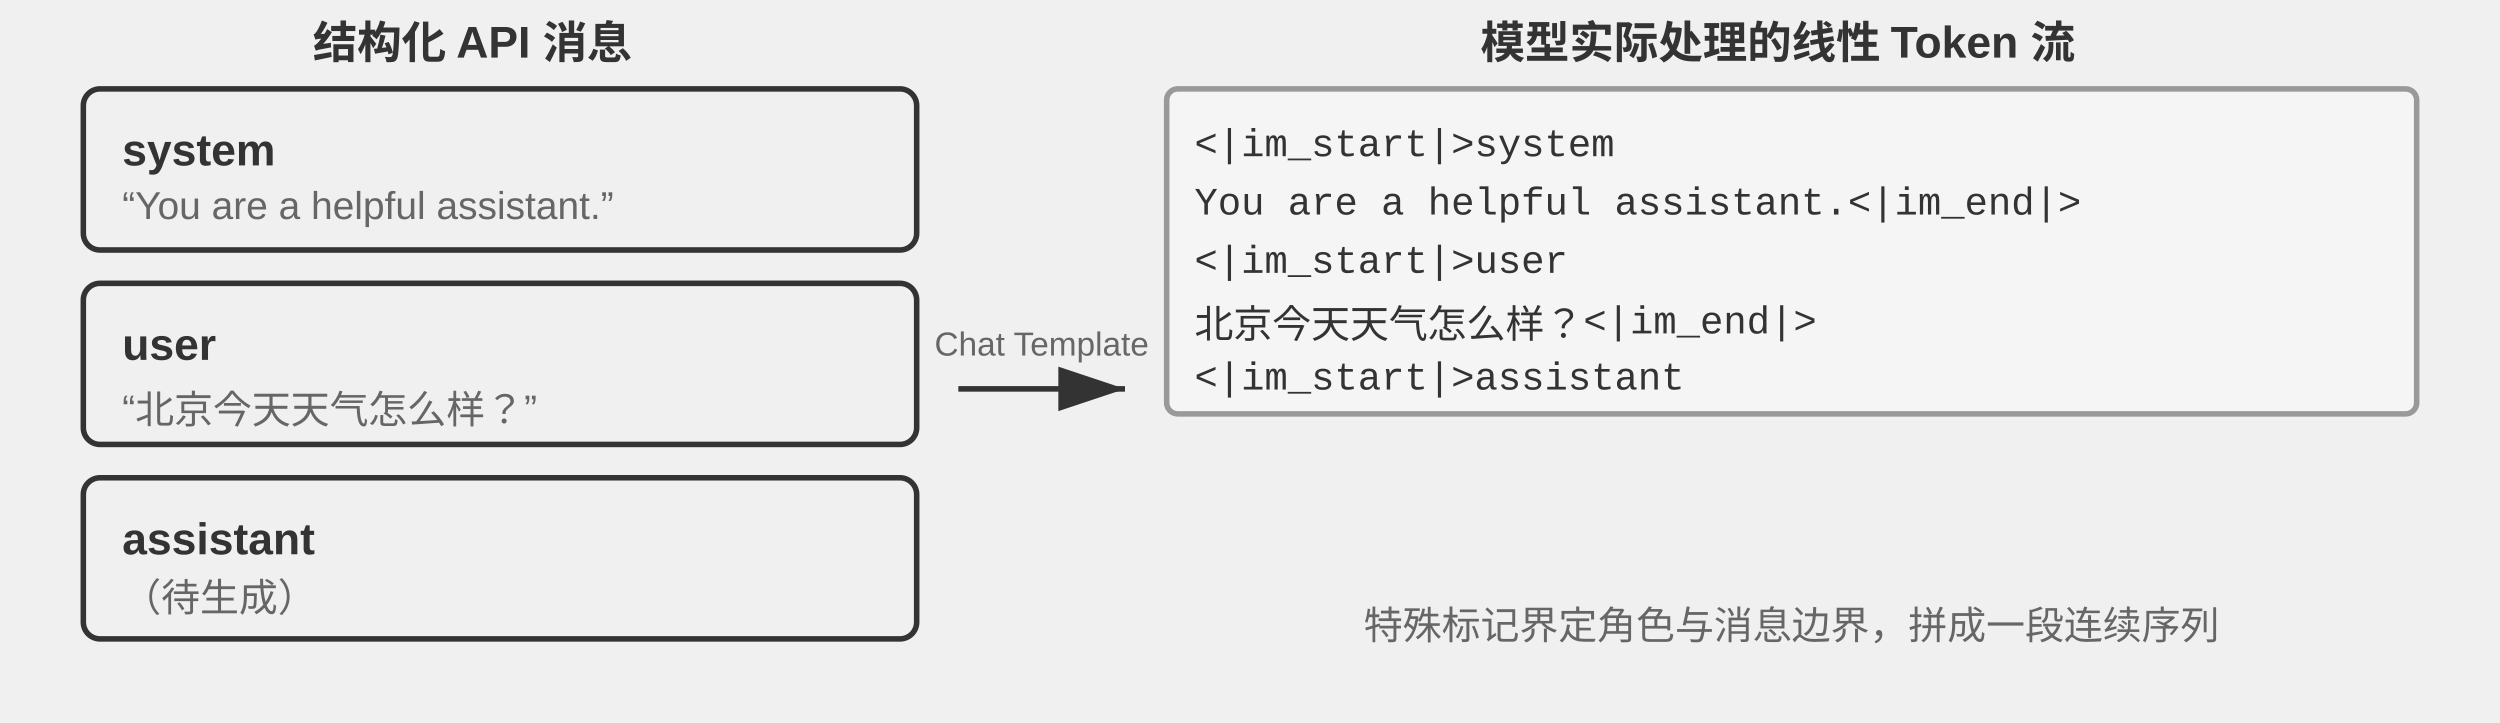
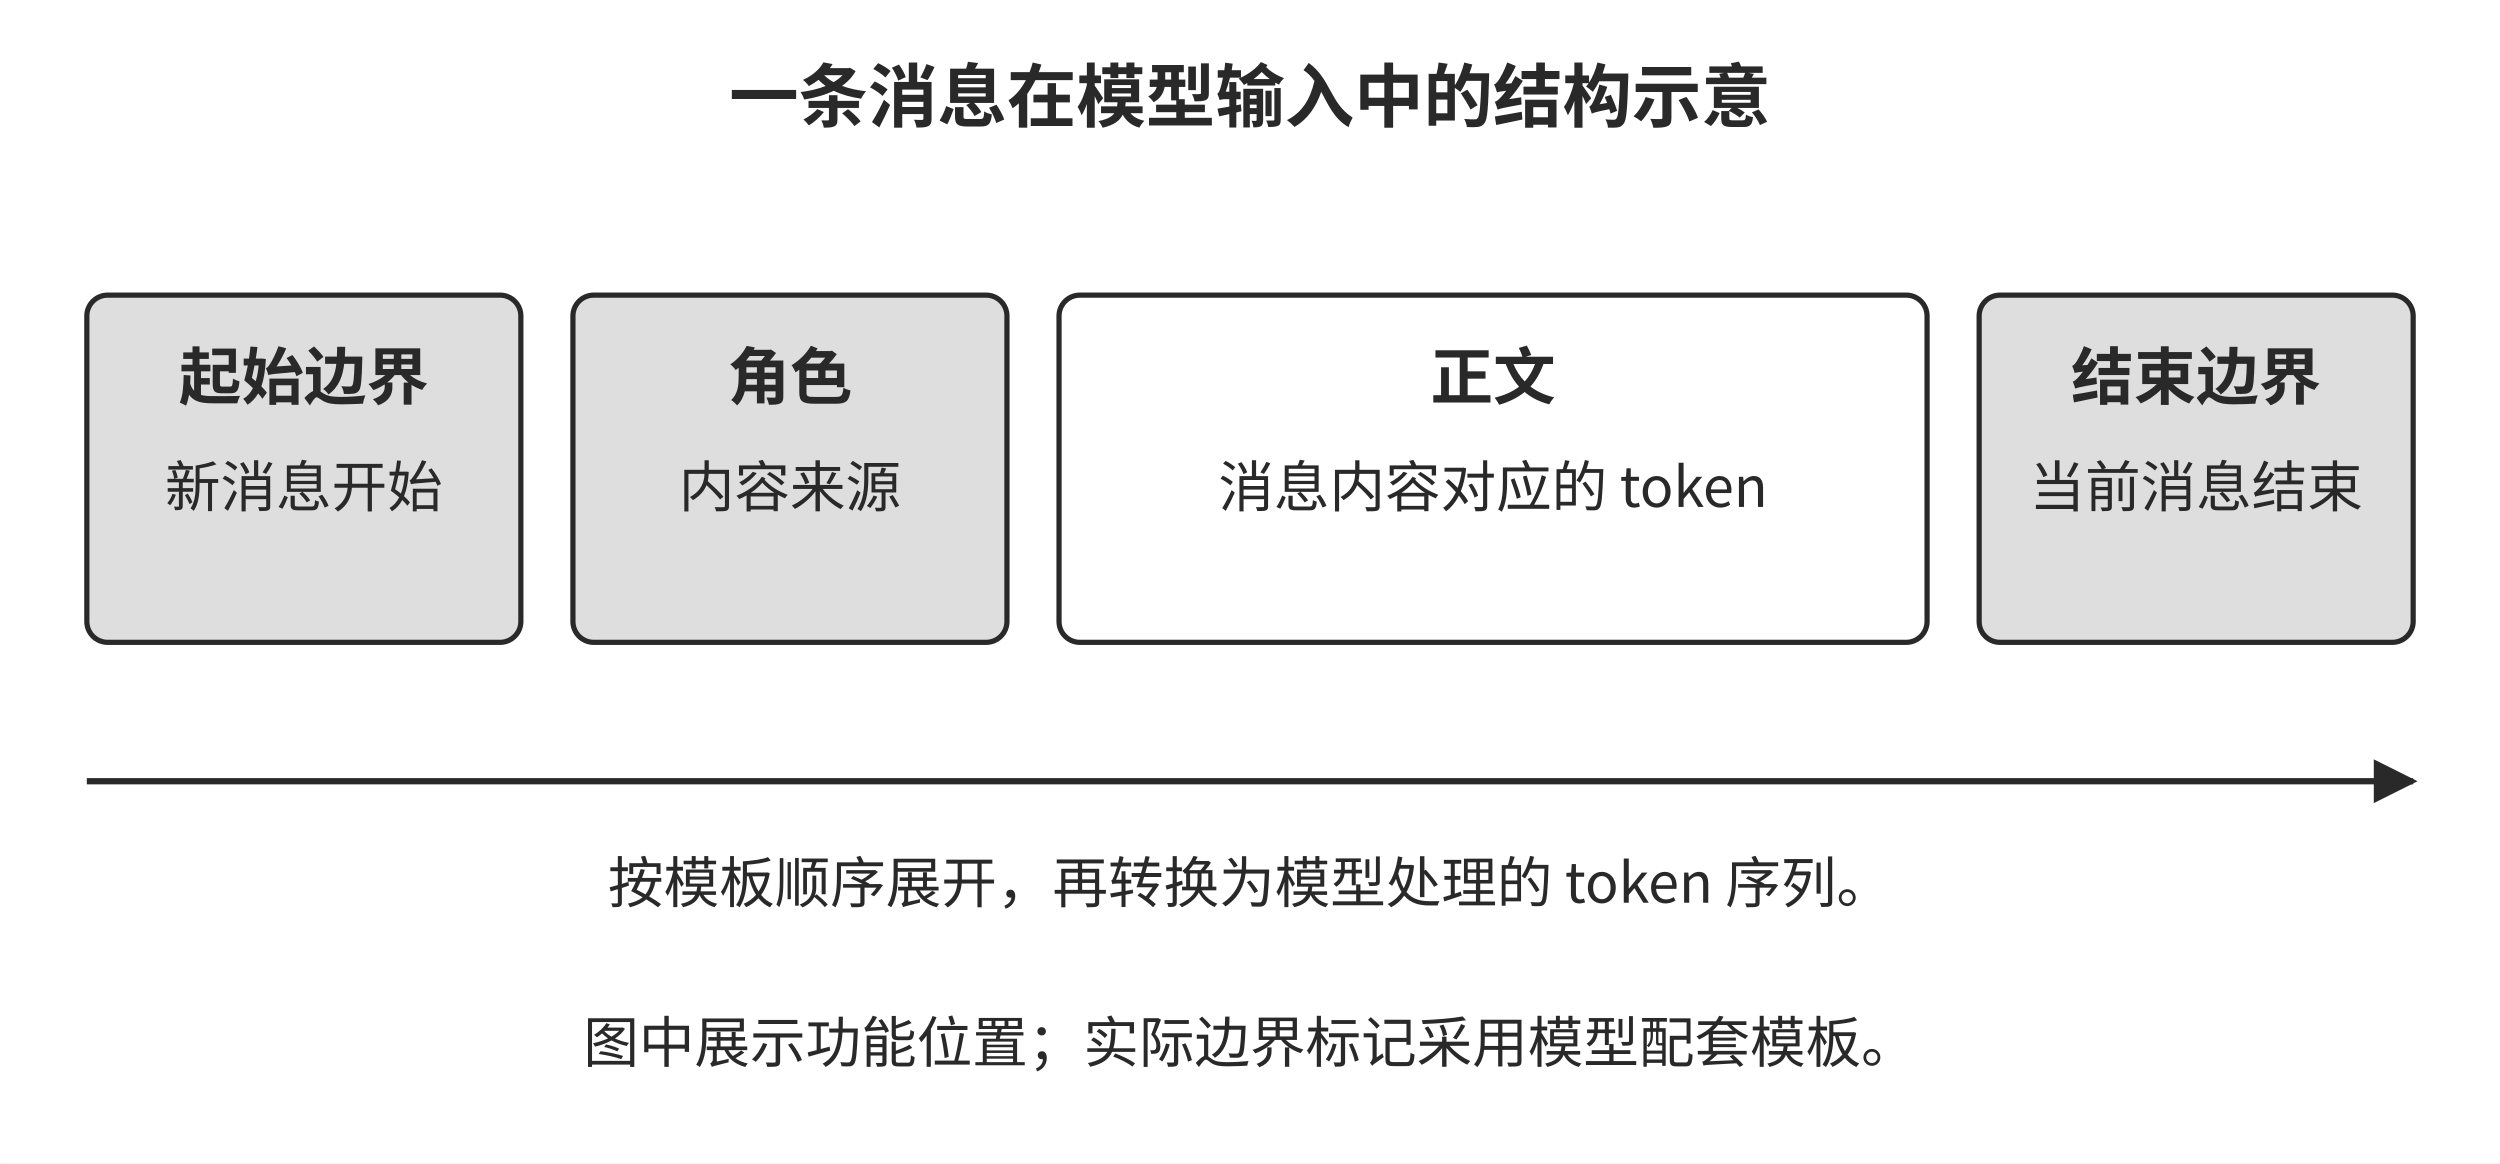
- <svg xmlns="http://www.w3.org/2000/svg" viewBox="0 30 900 260" width="900" height="260" style="background:#ffffff">
+ <svg xmlns="http://www.w3.org/2000/svg" width="150mm" height="69.79mm" viewBox="0 0 720 335" role="img" aria-labelledby="title desc">
  <defs>
-     <marker id="ah" markerWidth="12" markerHeight="8" refX="12" refY="4" orient="auto">
-       <polygon points="0 0, 12 4, 0 8" fill="#333333" />
-     </marker>
-     <marker id="ah-light" markerWidth="12" markerHeight="8" refX="12" refY="4" orient="auto">
-       <polygon points="0 0, 12 4, 0 8" fill="#999999" />
+     <marker id="arrow" viewBox="0 0 10 10" refX="9" refY="5" markerWidth="7" markerHeight="7" orient="auto-start-reverse">
+       <path d="M0 0 L10 5 L0 10 Z" fill="#292929" />
    </marker>
  </defs>
-   <text x="170" y="44" font-family="Arial, 'Helvetica Neue', Helvetica, 'PingFang SC', 'Microsoft YaHei', sans-serif" font-size="16" fill="#333333" text-anchor="middle" dominant-baseline="central" font-weight="bold">结构化 API 消息</text>
-   <rect x="30" y="62" width="300" height="58" rx="6" fill="#f0f0f0" stroke="#333333" stroke-width="2" />
-   <text x="44" y="84" font-family="Arial, 'Helvetica Neue', Helvetica, 'PingFang SC', 'Microsoft YaHei', sans-serif" font-size="16" fill="#333333" text-anchor="start" dominant-baseline="central" font-weight="bold">system</text>
-   <text x="44" y="104" font-family="Arial, 'Helvetica Neue', Helvetica, 'PingFang SC', 'Microsoft YaHei', sans-serif" font-size="14" fill="#666666" text-anchor="start" dominant-baseline="central" font-weight="normal">“You are a helpful assistant.”</text>
-   <rect x="30" y="132" width="300" height="58" rx="6" fill="#f0f0f0" stroke="#333333" stroke-width="2" />
-   <text x="44" y="154" font-family="Arial, 'Helvetica Neue', Helvetica, 'PingFang SC', 'Microsoft YaHei', sans-serif" font-size="16" fill="#333333" text-anchor="start" dominant-baseline="central" font-weight="bold">user</text>
-   <text x="44" y="174" font-family="Arial, 'Helvetica Neue', Helvetica, 'PingFang SC', 'Microsoft YaHei', sans-serif" font-size="14" fill="#666666" text-anchor="start" dominant-baseline="central" font-weight="normal">“北京今天天气怎么样？”</text>
-   <rect x="30" y="202" width="300" height="58" rx="6" fill="#f0f0f0" stroke="#333333" stroke-width="2" />
-   <text x="44" y="224" font-family="Arial, 'Helvetica Neue', Helvetica, 'PingFang SC', 'Microsoft YaHei', sans-serif" font-size="16" fill="#333333" text-anchor="start" dominant-baseline="central" font-weight="bold">assistant</text>
-   <text x="44" y="244" font-family="Arial, 'Helvetica Neue', Helvetica, 'PingFang SC', 'Microsoft YaHei', sans-serif" font-size="14" fill="#666666" text-anchor="start" dominant-baseline="central" font-weight="normal">（待生成）</text>
-   <line x1="345" y1="170" x2="405" y2="170" stroke="#333333" stroke-width="2" marker-end="url(#ah)" />
-   <text x="375.0" y="158.0" font-family="Arial, 'Helvetica Neue', Helvetica, 'PingFang SC', 'Microsoft YaHei', sans-serif" font-size="12" fill="#666666" text-anchor="middle">Chat Template</text>
-   <text x="640" y="44" font-family="Arial, 'Helvetica Neue', Helvetica, 'PingFang SC', 'Microsoft YaHei', sans-serif" font-size="16" fill="#333333" text-anchor="middle" dominant-baseline="central" font-weight="bold">模型实际处理的线性 Token 流</text>
-   <rect x="420" y="62" width="450" height="117.0" rx="4" fill="#f5f5f5" stroke="#999999" stroke-width="2" />
-   <text x="430" y="82.5" font-family="'Courier New', Courier, monospace" font-size="14" fill="#333333" text-anchor="start" dominant-baseline="central">&lt;|im_start|&gt;system</text>
-   <text x="430" y="103.5" font-family="'Courier New', Courier, monospace" font-size="14" fill="#333333" text-anchor="start" dominant-baseline="central">You are a helpful assistant.&lt;|im_end|&gt;</text>
-   <text x="430" y="124.5" font-family="'Courier New', Courier, monospace" font-size="14" fill="#333333" text-anchor="start" dominant-baseline="central">&lt;|im_start|&gt;user</text>
-   <text x="430" y="145.5" font-family="'Courier New', Courier, monospace" font-size="14" fill="#333333" text-anchor="start" dominant-baseline="central">北京今天天气怎么样？&lt;|im_end|&gt;</text>
-   <text x="430" y="166.5" font-family="'Courier New', Courier, monospace" font-size="14" fill="#333333" text-anchor="start" dominant-baseline="central">&lt;|im_start|&gt;assistant</text>
-   <text x="645" y="254" font-family="Arial, 'Helvetica Neue', Helvetica, 'PingFang SC', 'Microsoft YaHei', sans-serif" font-size="14" fill="#666666" text-anchor="middle" dominant-baseline="central" font-weight="normal">特殊标记界定角色与消息边界，拼成一段连续序列</text>
+   <rect width="720" height="335" fill="#ffffff" />
+   <text x="360" y="35" font-family="Noto Sans CJK SC,Source Han Sans CN,Microsoft YaHei,sans-serif" font-size="20" font-weight="700" text-anchor="middle" fill="#292929">一条消息在模型输入中的结构示意</text>
+   <rect x="25" y="85" width="125" height="100" rx="6" fill="#dedede" stroke="#292929" stroke-width="1.5" />
+   <text x="87.5" y="115" font-family="Noto Sans CJK SC,Source Han Sans CN,Microsoft YaHei,sans-serif" font-size="18" font-weight="700" text-anchor="middle" fill="#292929">起始边界</text>
+   <text x="87.5" y="146" font-family="Noto Sans CJK SC,Source Han Sans CN,Microsoft YaHei,sans-serif" font-size="16" font-weight="400" text-anchor="middle" fill="#292929">新消息开始</text>
+   <rect x="165" y="85" width="125" height="100" rx="6" fill="#dedede" stroke="#292929" stroke-width="1.5" />
+   <text x="227.5" y="115" font-family="Noto Sans CJK SC,Source Han Sans CN,Microsoft YaHei,sans-serif" font-size="18" font-weight="700" text-anchor="middle" fill="#292929">角色</text>
+   <text x="227.5" y="146" font-family="Noto Sans CJK SC,Source Han Sans CN,Microsoft YaHei,sans-serif" font-size="16" font-weight="400" text-anchor="middle" fill="#292929">内容来源</text>
+   <rect x="305" y="85" width="250" height="100" rx="6" fill="#ffffff" stroke="#292929" stroke-width="1.5" />
+   <text x="430.0" y="115" font-family="Noto Sans CJK SC,Source Han Sans CN,Microsoft YaHei,sans-serif" font-size="18" font-weight="700" text-anchor="middle" fill="#292929">正文</text>
+   <text x="430.0" y="146" font-family="Noto Sans CJK SC,Source Han Sans CN,Microsoft YaHei,sans-serif" font-size="16" font-weight="400" text-anchor="middle" fill="#292929">消息内容对应的 token</text>
+   <rect x="570" y="85" width="125" height="100" rx="6" fill="#dedede" stroke="#292929" stroke-width="1.5" />
+   <text x="632.5" y="115" font-family="Noto Sans CJK SC,Source Han Sans CN,Microsoft YaHei,sans-serif" font-size="18" font-weight="700" text-anchor="middle" fill="#292929">结束边界</text>
+   <text x="632.5" y="146" font-family="Noto Sans CJK SC,Source Han Sans CN,Microsoft YaHei,sans-serif" font-size="16" font-weight="400" text-anchor="middle" fill="#292929">当前消息结束</text>
+   <path d="M 25 225 L 695 225" fill="none" stroke="#292929" stroke-width="1.8" marker-end="url(#arrow)" />
+   <text x="360" y="260" font-family="Noto Sans CJK SC,Source Han Sans CN,Microsoft YaHei,sans-serif" font-size="16" font-weight="400" text-anchor="middle" fill="#292929">按模板顺序展开，再转换为模型处理的 token 序列。</text>
+   <text x="360" y="306" font-family="Noto Sans CJK SC,Source Han Sans CN,Microsoft YaHei,sans-serif" font-size="16" font-weight="400" text-anchor="middle" fill="#292929">图中展示功能位置；实际边界标记采用模型配套模板。</text>
</svg>
